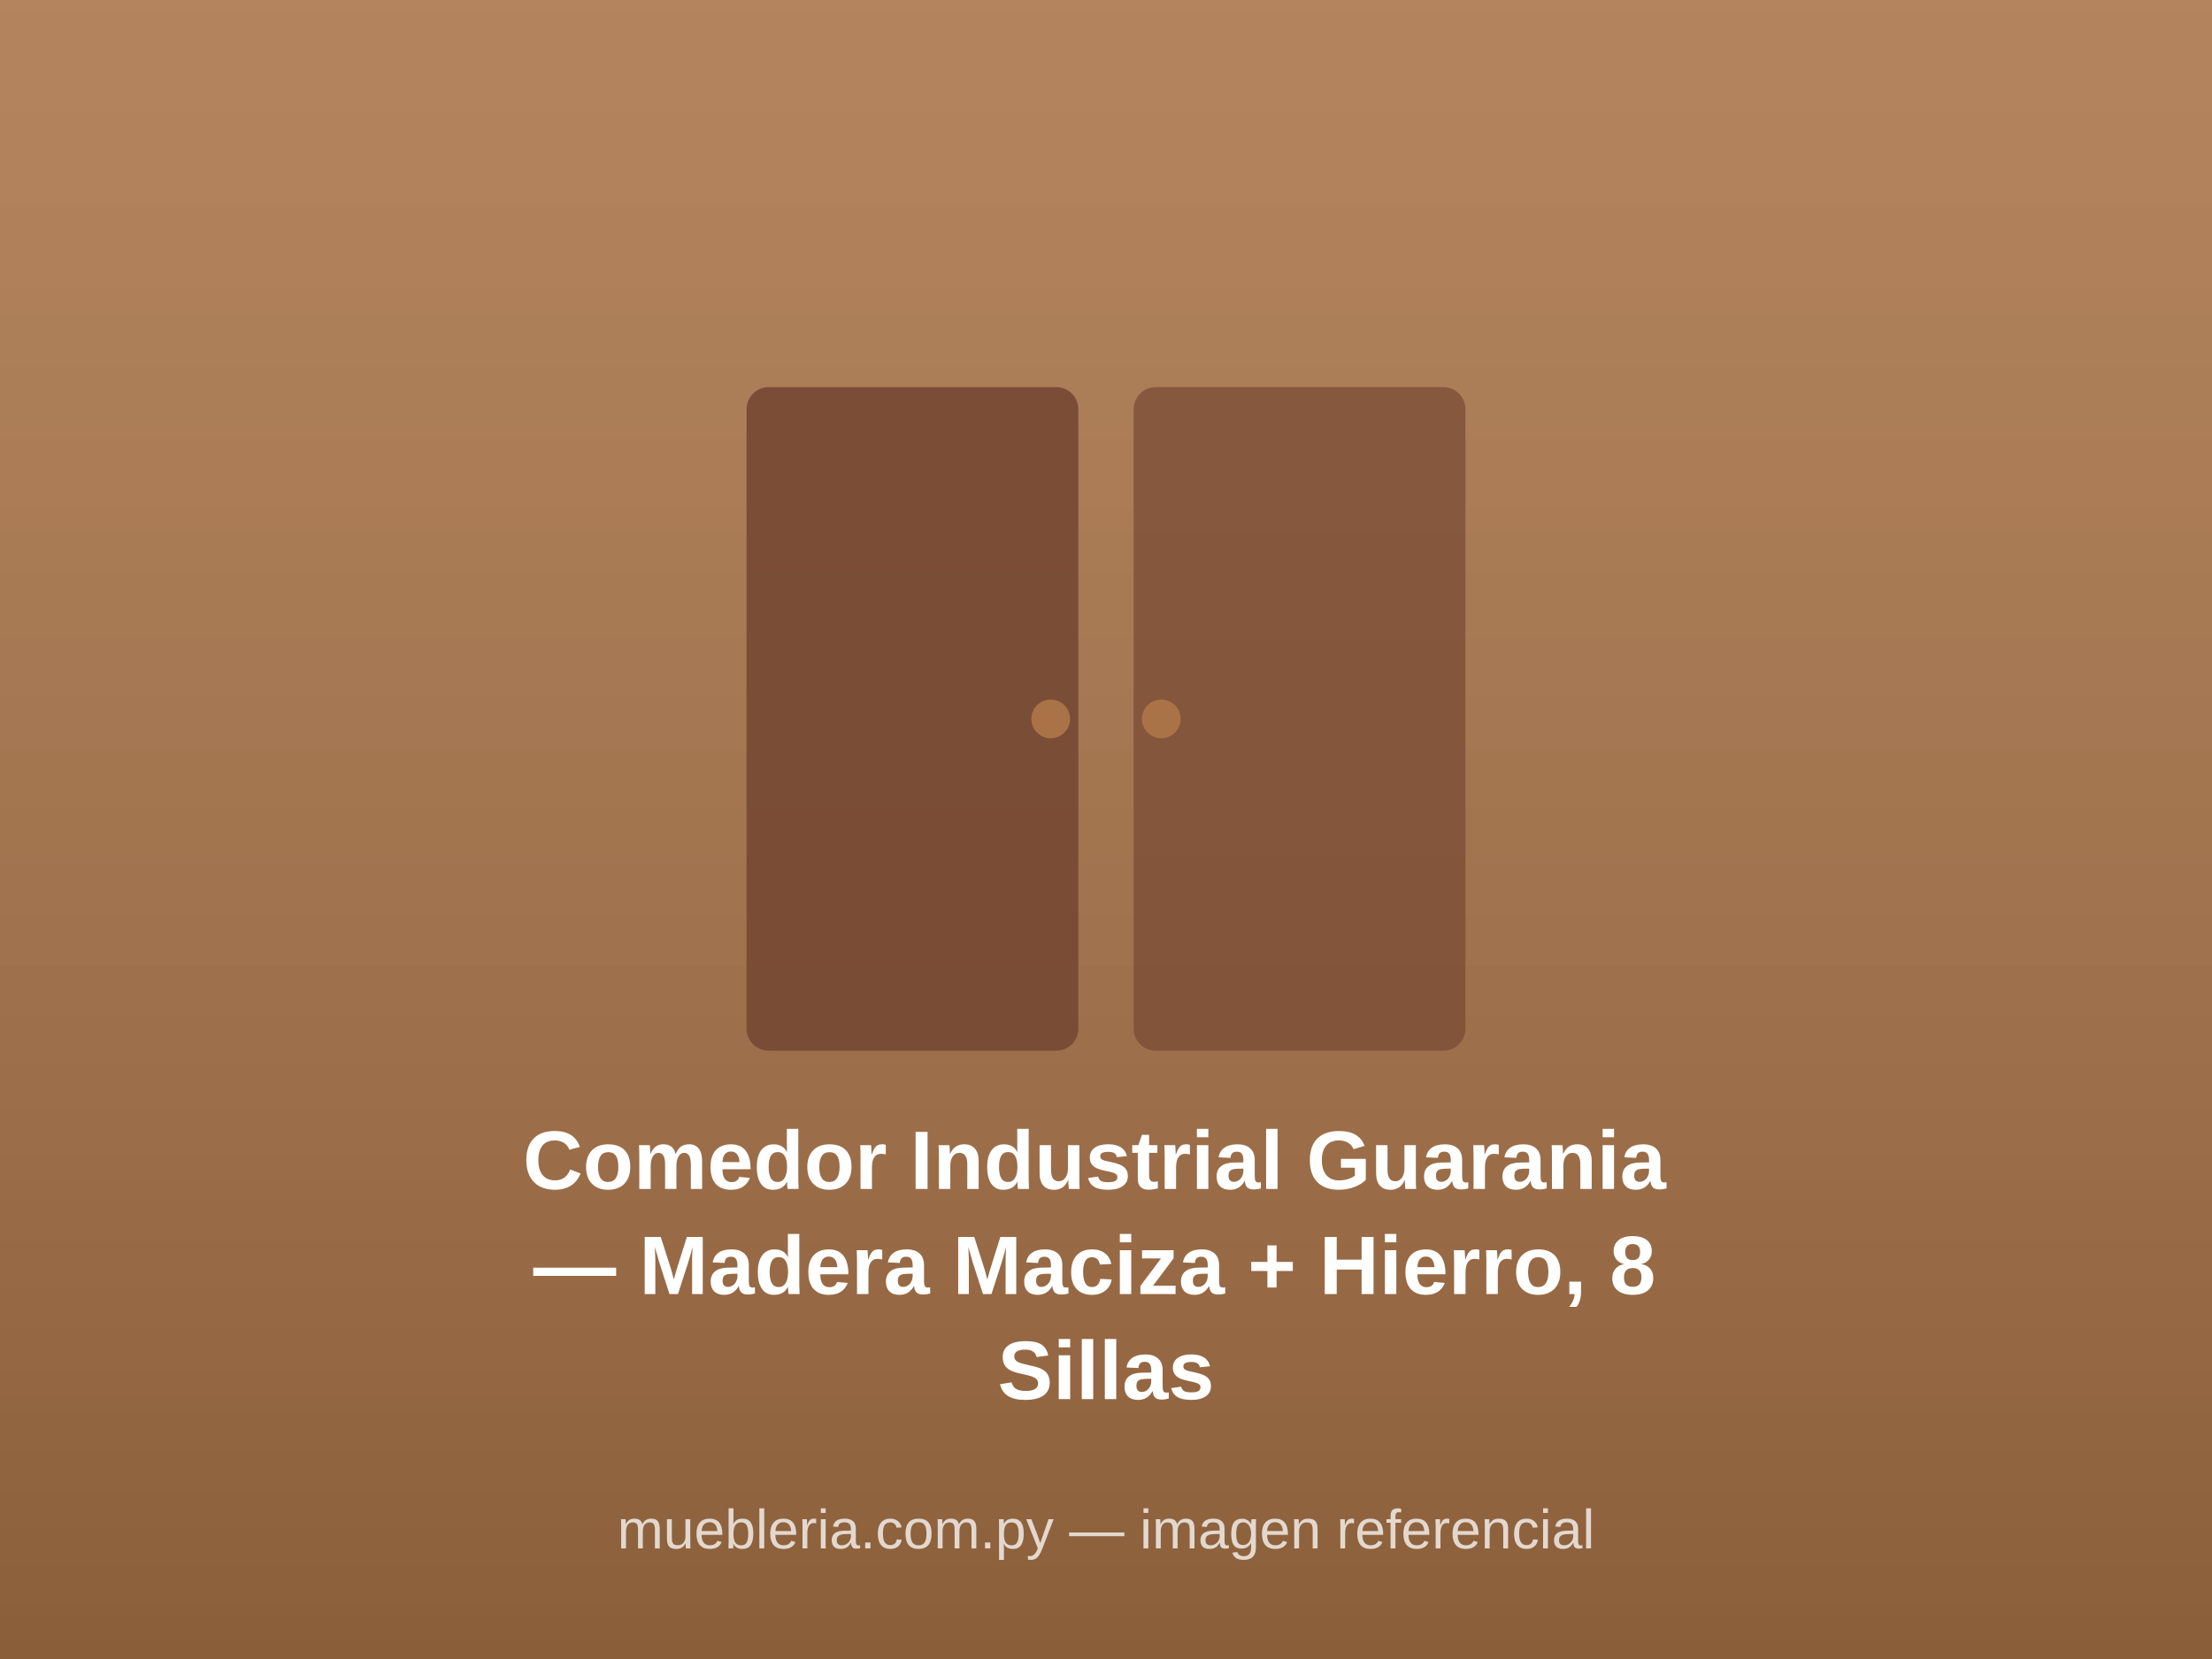
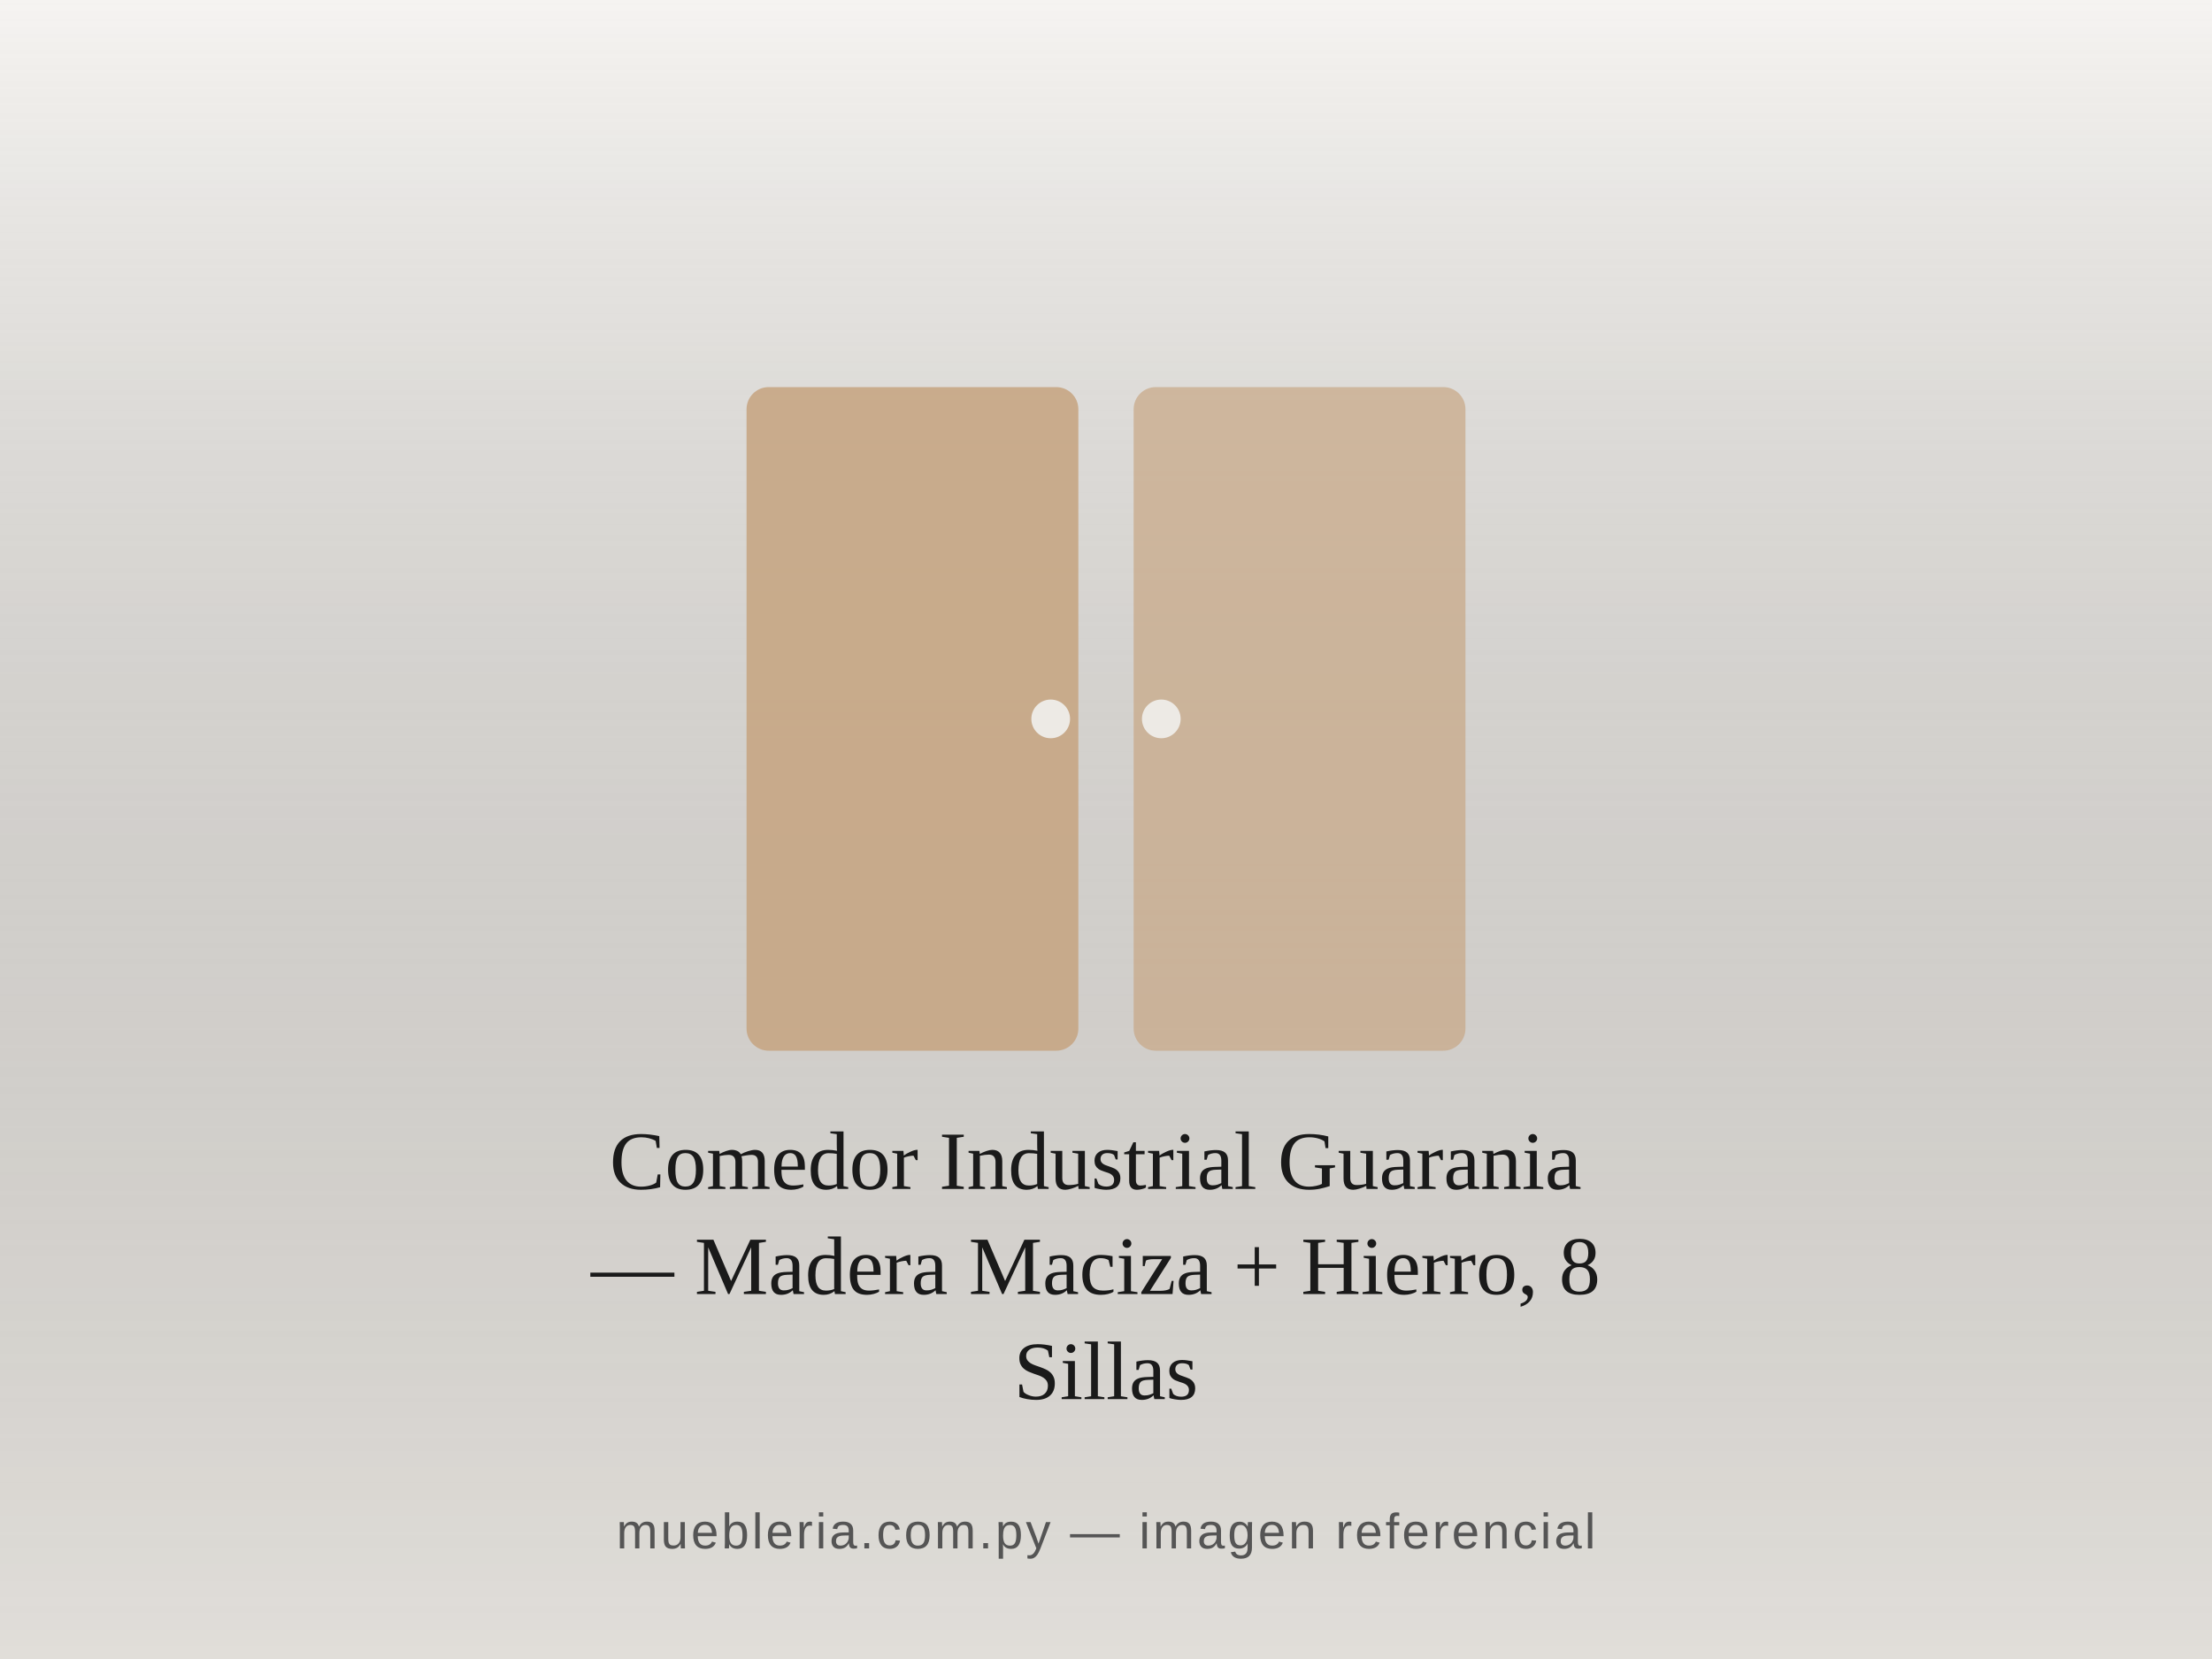
<svg xmlns="http://www.w3.org/2000/svg" width="800" height="600" viewBox="0 0 800 600" role="img" aria-label="Comedor Industrial Guarania — Madera Maciza + Hierro, 8 Sillas">
-   <rect width="800" height="600" fill="#a97347" />
+   <rect width="800" height="600" fill="#EDEAE5" />
  <rect width="800" height="600" fill="url(#g)" />
  <defs>
    <linearGradient id="g" x1="0" y1="0" x2="0" y2="1">
-       <stop offset="0" stop-color="#ffffff" stop-opacity="0.12" />
-       <stop offset="1" stop-color="#000000" stop-opacity="0.18" />
+       <stop offset="0" stop-color="#ffffff" stop-opacity="0.45" />
+       <stop offset="1" stop-color="#000000" stop-opacity="0.05" />
    </linearGradient>
  </defs>
-   <rect x="270" y="140" width="120" height="240" rx="8" fill="#764833" opacity="0.9" />
-   <rect x="410" y="140" width="120" height="240" rx="8" fill="#764833" opacity="0.7" />
-   <circle cx="380" cy="260" r="7" fill="#a97347" />
-   <circle cx="420" cy="260" r="7" fill="#a97347" />
-   <text x="400" y="430" text-anchor="middle" font-family="Arial, Helvetica, sans-serif" font-size="30" font-weight="bold" fill="#ffffff">
+   <rect x="270" y="140" width="120" height="240" rx="8" fill="#C7A684" opacity="0.9" />
+   <rect x="410" y="140" width="120" height="240" rx="8" fill="#C7A684" opacity="0.7" />
+   <circle cx="380" cy="260" r="7" fill="#EDEAE5" />
+   <circle cx="420" cy="260" r="7" fill="#EDEAE5" />
+   <text x="400" y="430" text-anchor="middle" font-family="Georgia, 'Times New Roman', serif" font-size="30" fill="#1A1A1A">
    <tspan x="400" dy="0">Comedor Industrial Guarania</tspan>
    <tspan x="400" dy="38">— Madera Maciza + Hierro, 8</tspan>
    <tspan x="400" dy="38">Sillas</tspan>
  </text>
-   <text x="400" y="560" text-anchor="middle" font-family="Arial, Helvetica, sans-serif" font-size="20" fill="#ffffff" opacity="0.75">muebleria.com.py — imagen referencial</text>
+   <text x="400" y="560" text-anchor="middle" font-family="Arial, Helvetica, sans-serif" font-size="18" letter-spacing="1" fill="#555555">muebleria.com.py — imagen referencial</text>
</svg>
